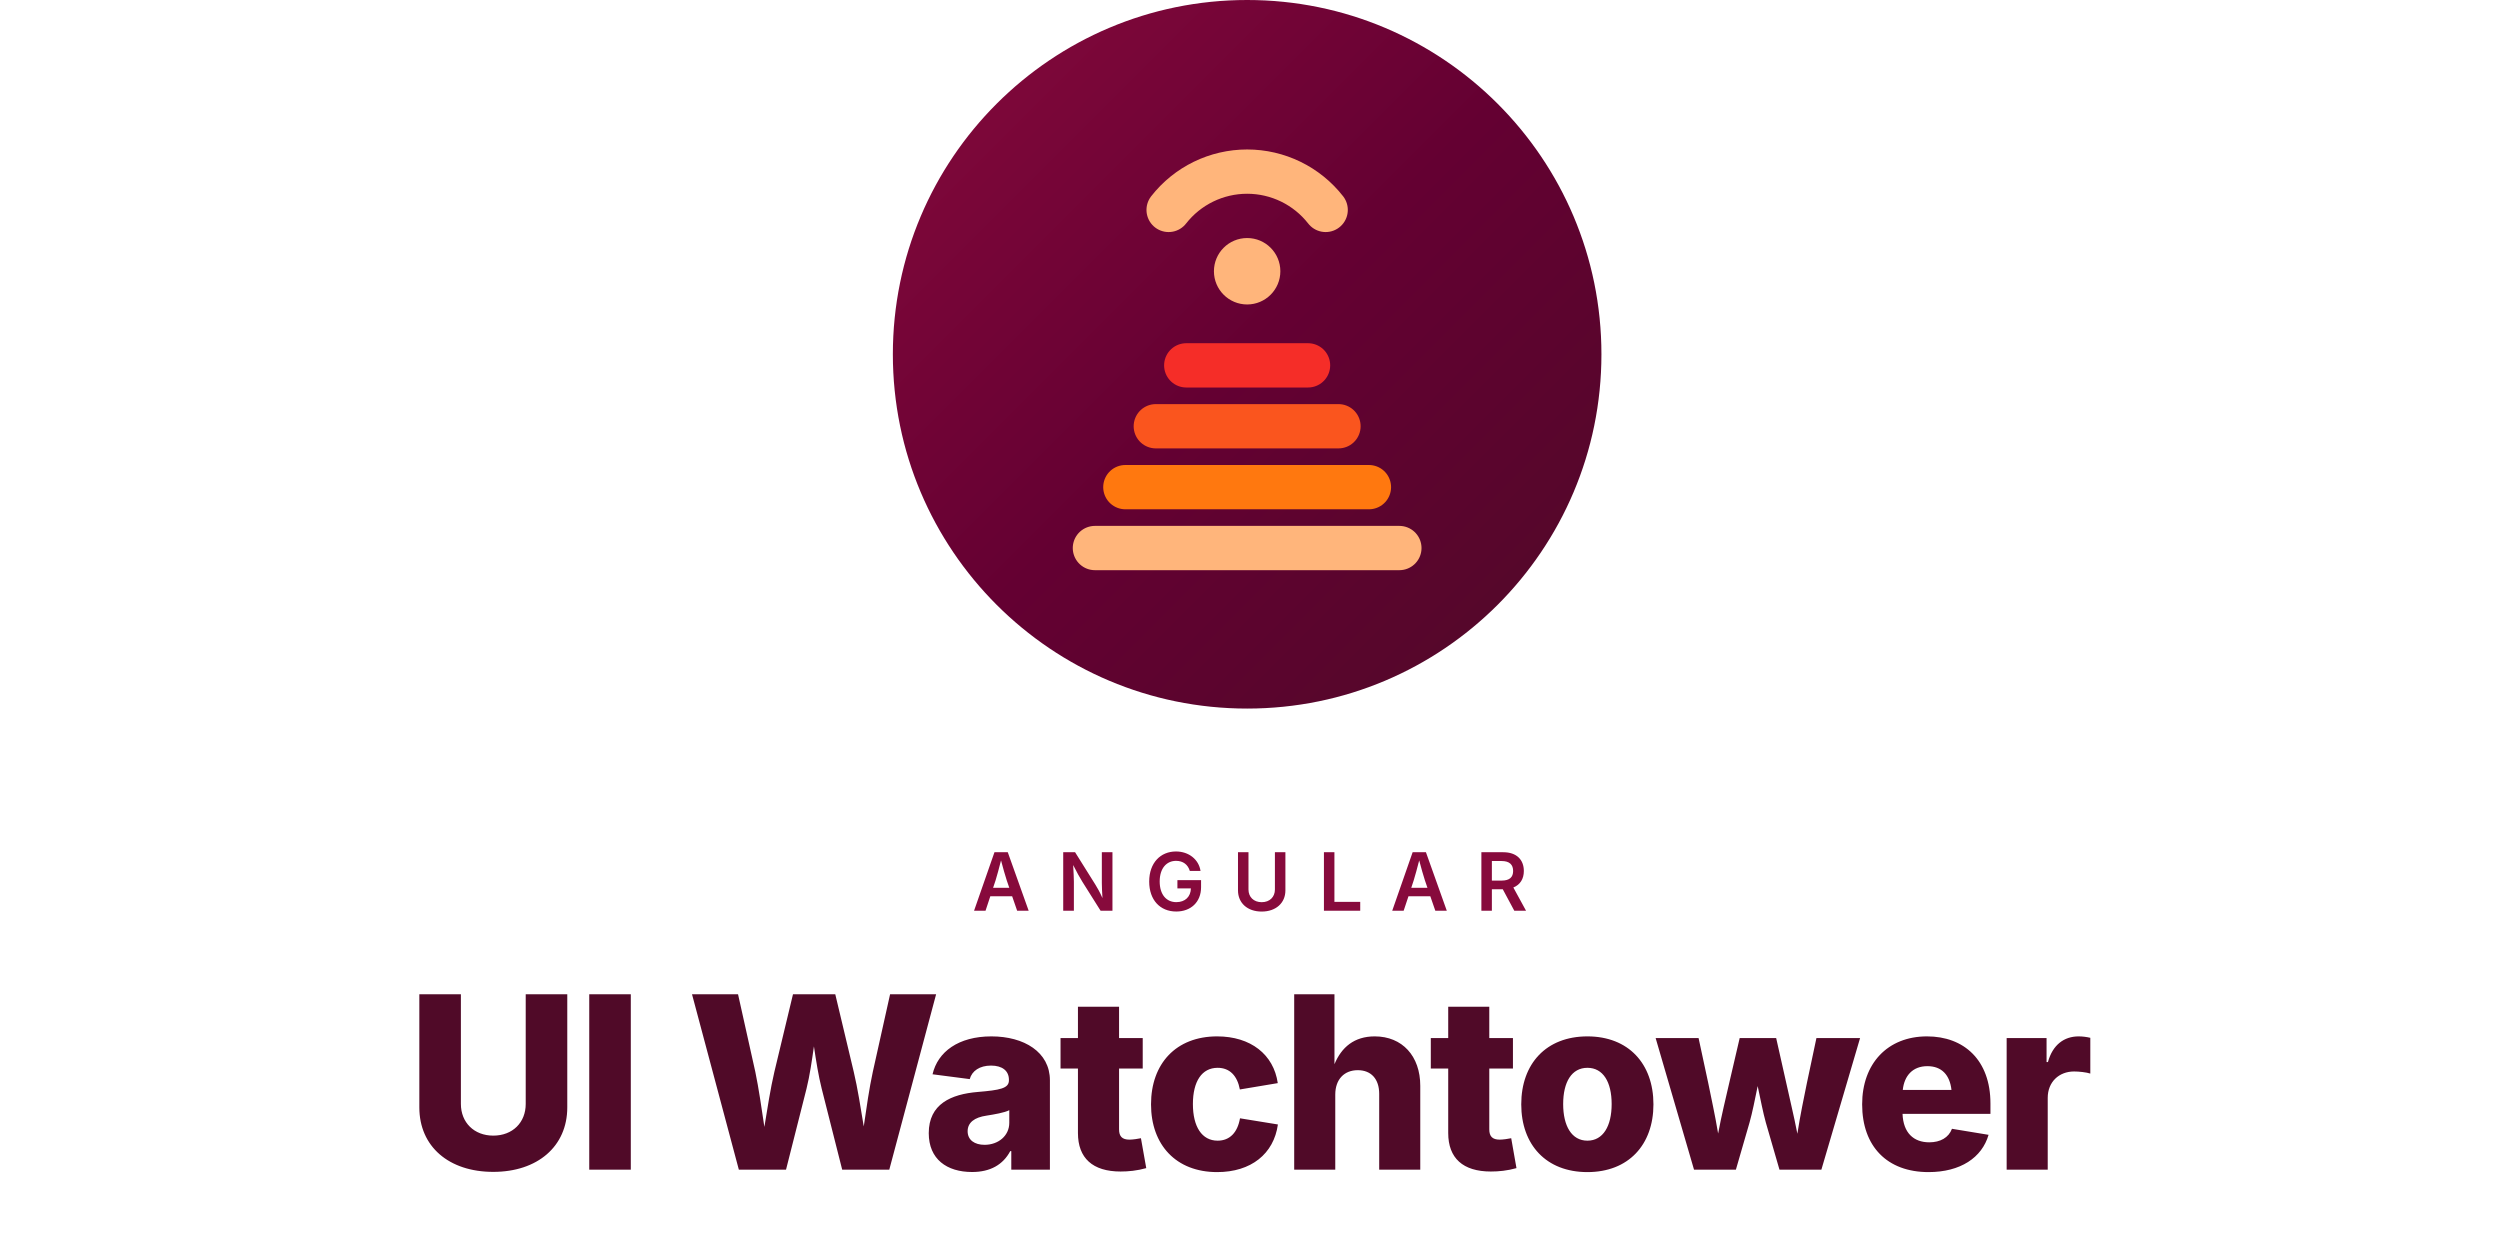
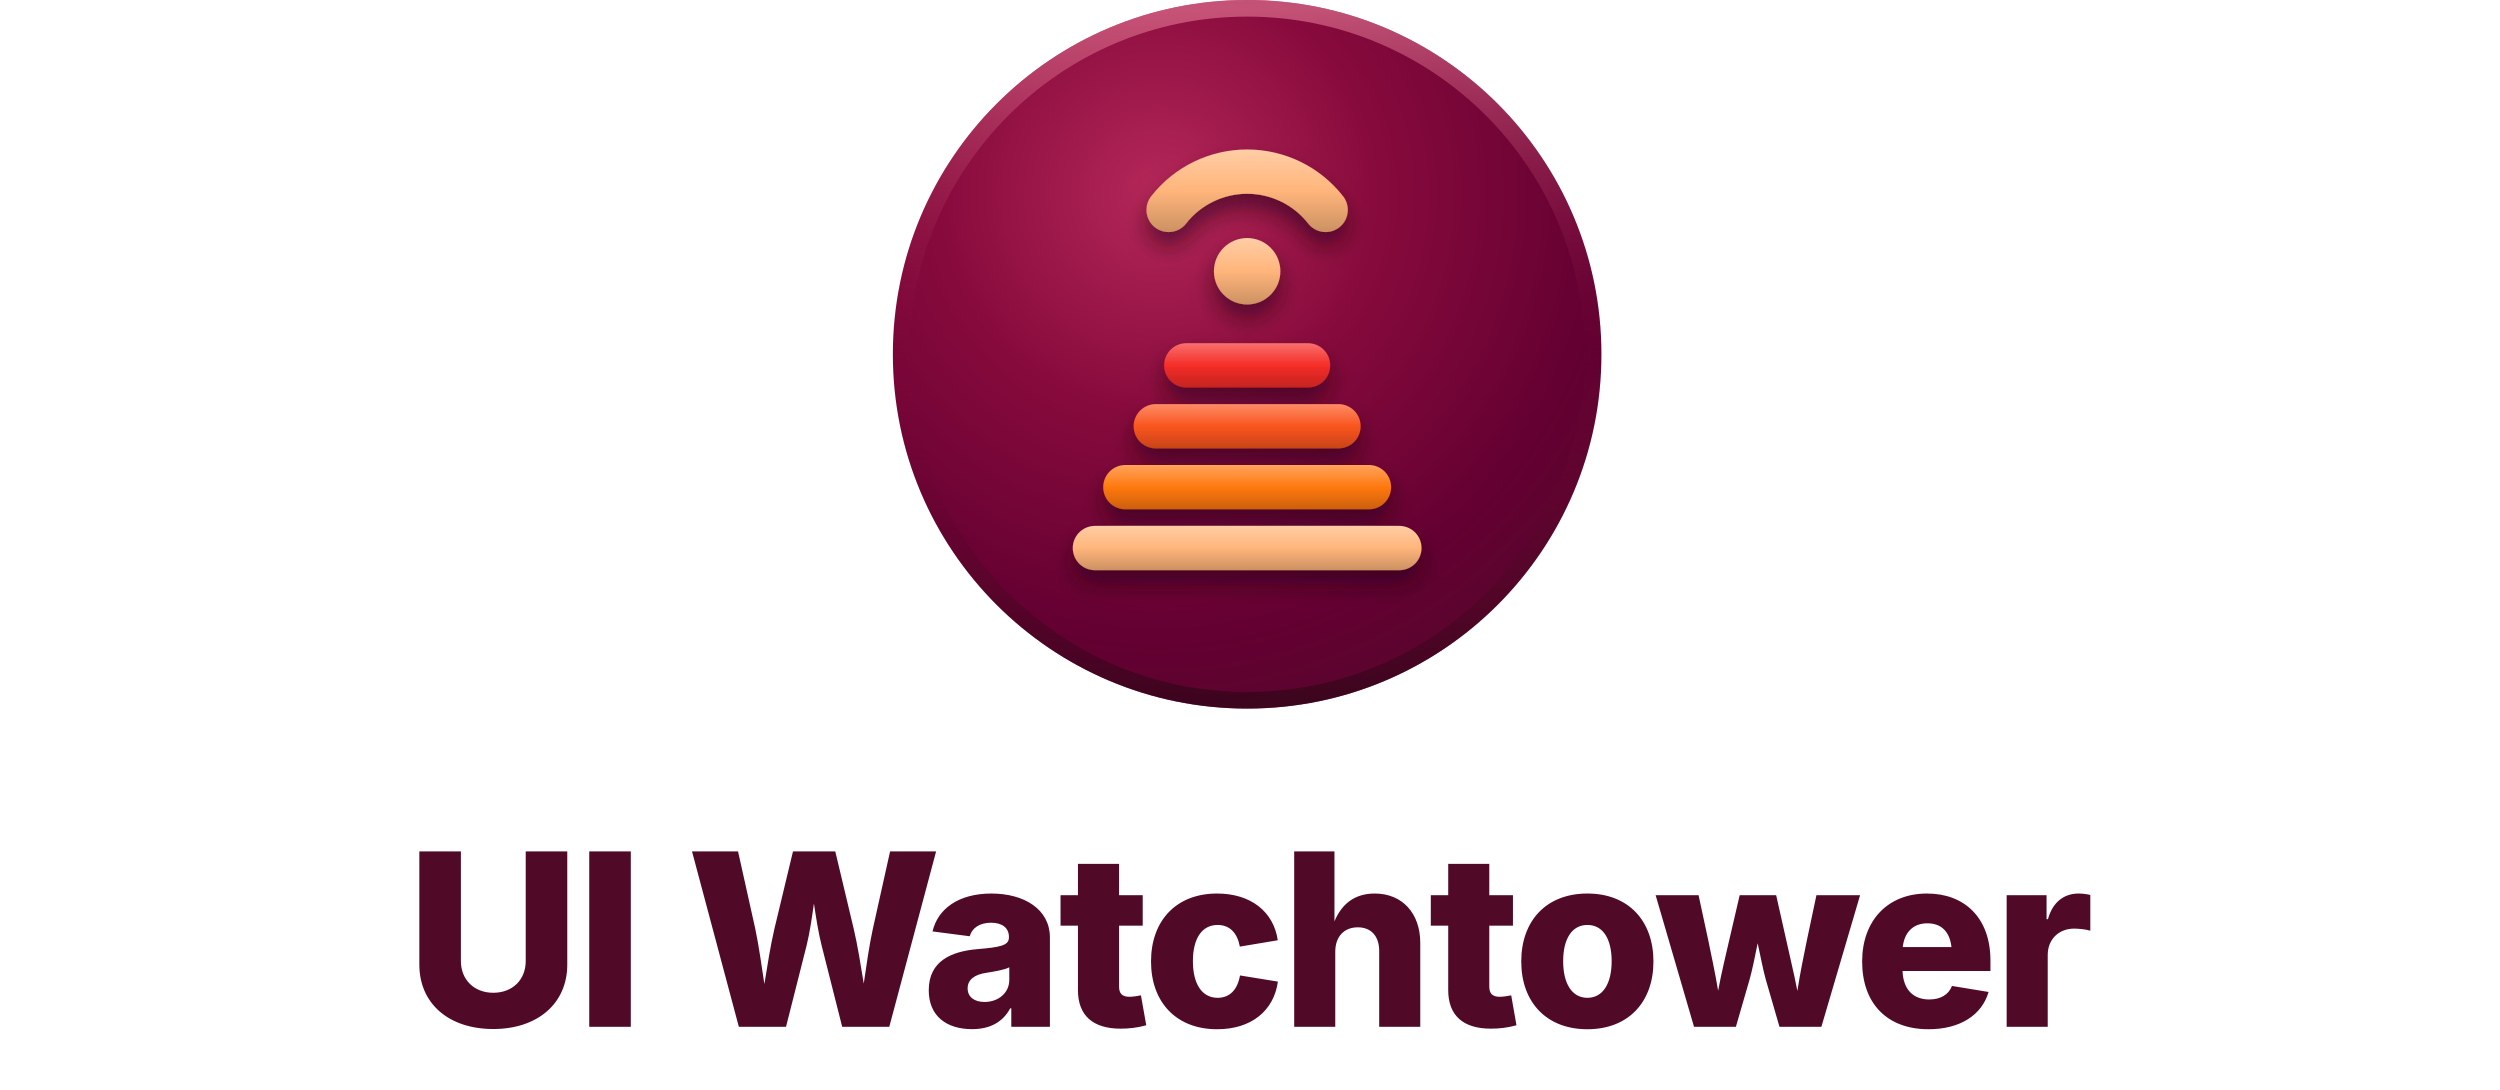
- <svg xmlns="http://www.w3.org/2000/svg" viewBox="0 0 560 276" width="560" height="276" role="img" aria-label="Angular UI Watchtower">
+ <svg xmlns="http://www.w3.org/2000/svg" viewBox="0 0 560 244" width="560" height="244" role="img" aria-label="UI Watchtower">
  <g transform="translate(200 0) scale(0.62)">
    <defs>
-       <linearGradient id="disc" gradientUnits="userSpaceOnUse" x1="0" y1="0" x2="256" y2="256">
-         <stop offset="0" stop-color="#870a3c" />
-         <stop offset="0.5" stop-color="#640032" />
+       <radialGradient id="md" gradientUnits="userSpaceOnUse" cx="96" cy="70" r="230">
+         <stop offset="0" stop-color="#b52759" />
+         <stop offset="0.35" stop-color="#870a3c" />
+         <stop offset="0.7" stop-color="#640032" />
        <stop offset="1" stop-color="#500a28" />
+       </radialGradient>
+       <linearGradient id="mrim" x1="0" y1="0" x2="0" y2="1">
+         <stop offset="0" stop-color="#f48ca4" stop-opacity=".55" />
+         <stop offset=".5" stop-color="#870a3c" stop-opacity="0" />
+         <stop offset="1" stop-color="#280514" stop-opacity=".6" />
      </linearGradient>
+       <linearGradient id="mg0" gradientUnits="userSpaceOnUse" x1="0" y1="86" x2="0" y2="110">
+         <stop offset="0" stop-color="#ffcda5" />
+         <stop offset="0.5" stop-color="#ffb57b" />
+         <stop offset="1" stop-color="#cc9162" />
+       </linearGradient>
+       <linearGradient id="mg1" gradientUnits="userSpaceOnUse" x1="0" y1="54" x2="0" y2="83.84">
+         <stop offset="0" stop-color="#ffcda5" />
+         <stop offset="0.5" stop-color="#ffb57b" />
+         <stop offset="1" stop-color="#cc9162" />
+       </linearGradient>
+       <linearGradient id="mg2" gradientUnits="userSpaceOnUse" x1="0" y1="124" x2="0" y2="140">
+         <stop offset="0" stop-color="#f8706d" />
+         <stop offset="0.5" stop-color="#f52d28" />
+         <stop offset="1" stop-color="#c42420" />
+       </linearGradient>
+       <linearGradient id="mg3" gradientUnits="userSpaceOnUse" x1="0" y1="146" x2="0" y2="162">
+         <stop offset="0" stop-color="#fc8b66" />
+         <stop offset="0.5" stop-color="#fa551e" />
+         <stop offset="1" stop-color="#c84418" />
+       </linearGradient>
+       <linearGradient id="mg4" gradientUnits="userSpaceOnUse" x1="0" y1="168" x2="0" y2="184">
+         <stop offset="0" stop-color="#ffa35c" />
+         <stop offset="0.5" stop-color="#ff780f" />
+         <stop offset="1" stop-color="#cc600c" />
+       </linearGradient>
+       <linearGradient id="mg5" gradientUnits="userSpaceOnUse" x1="0" y1="190" x2="0" y2="206">
+         <stop offset="0" stop-color="#ffcda5" />
+         <stop offset="0.5" stop-color="#ffb57b" />
+         <stop offset="1" stop-color="#cc9162" />
+       </linearGradient>
+       <filter id="mds" x="-25%" y="-25%" width="150%" height="170%">
+         <feDropShadow dx="0" dy="5" stdDeviation="4" flood-color="#200410" flood-opacity="0.55" />
+       </filter>
    </defs>
-     <circle cx="128" cy="128" r="128" fill="url(#disc)" />
-     <circle fill="#ffb57b" cx="128" cy="98" r="12" />
-     <path fill="none" stroke="#ffb57b" stroke-width="16" stroke-linecap="round" d="M99.63 75.84A36 36 0 0 1 156.37 75.84" />
-     <path stroke="#f52d28" fill="none" stroke-width="16" stroke-linecap="round" d="M106 132H150" />
-     <path stroke="#fa551e" fill="none" stroke-width="16" stroke-linecap="round" d="M95 154H161" />
-     <path stroke="#ff780f" fill="none" stroke-width="16" stroke-linecap="round" d="M84 176H172" />
-     <path stroke="#ffb57b" fill="none" stroke-width="16" stroke-linecap="round" d="M73 198H183" />
+     <circle cx="128" cy="128" r="128" fill="url(#md)" />
+     <circle cx="128" cy="128" r="125" fill="none" stroke="url(#mrim)" stroke-width="6" />
+     <g filter="url(#mds)">
+       <circle cx="128" cy="98" r="12" fill="url(#mg0)" />
+       <path fill="none" stroke="url(#mg1)" stroke-width="16" stroke-linecap="round" d="M99.63 75.84A36 36 0 0 1 156.37 75.84" />
+       <path fill="none" stroke="url(#mg2)" stroke-width="16" stroke-linecap="round" d="M106 132H150" />
+       <path fill="none" stroke="url(#mg3)" stroke-width="16" stroke-linecap="round" d="M95 154H161" />
+       <path fill="none" stroke="url(#mg4)" stroke-width="16" stroke-linecap="round" d="M84 176H172" />
+       <path fill="none" stroke="url(#mg5)" stroke-width="16" stroke-linecap="round" d="M73 198H183" />
+     </g>
  </g>
-   <path fill="#870a3c" transform="translate(217.75 204)" d="M0.44 0H3.01L4.08 -3.24H8.97L10.09 0H12.67L7.99 -13.1H5.01ZM4.7 -5.13 5.26 -6.8C5.62 -7.97 6.01 -9.44 6.48 -11.27C6.96 -9.46 7.37 -8.01 7.76 -6.8L8.33 -5.13ZM20.41 0H22.8V-6.5C22.8 -7.23 22.73 -8.61 22.64 -10.23C23.52 -8.53 24.01 -7.59 24.69 -6.5L28.78 0H31.44V-13.1H29.06V-6.22C29.06 -5.42 29.12 -4.1 29.2 -2.83C28.63 -4.14 28.06 -5.13 27.59 -5.88L23.07 -13.1H20.41ZM45.73 0.18C48.97 0.18 51.29 -1.91 51.29 -5.27V-6.85H45.99V-5H49.01C48.97 -3.12 47.71 -1.92 45.74 -1.92C43.54 -1.92 42.02 -3.59 42.02 -6.55C42.02 -9.52 43.57 -11.17 45.69 -11.17C47.28 -11.17 48.35 -10.31 48.77 -8.91H51.17C50.77 -11.49 48.54 -13.27 45.66 -13.27C42.23 -13.27 39.67 -10.75 39.67 -6.53C39.67 -2.39 42.12 0.18 45.73 0.18ZM64.87 0.19C68.06 0.19 70.18 -1.74 70.18 -4.54V-13.1H67.83V-4.74C67.83 -3.09 66.68 -1.91 64.87 -1.91C63.06 -1.91 61.91 -3.09 61.91 -4.74V-13.1H59.56V-4.54C59.56 -1.74 61.66 0.19 64.87 0.19ZM78.81 0H86.94V-1.98H81.16V-13.1H78.81ZM94.11 0H96.67L97.75 -3.24H102.64L103.76 0H106.33L101.66 -13.1H98.68ZM98.37 -5.13 98.92 -6.8C99.28 -7.97 99.68 -9.44 100.15 -11.27C100.63 -9.46 101.04 -8.01 101.43 -6.8L102 -5.13ZM114.08 0H116.43V-4.81H118.87L121.45 0H124.08L121.24 -5.2C122.78 -5.82 123.59 -7.13 123.59 -8.9C123.59 -11.4 121.99 -13.1 118.98 -13.1H114.08ZM116.43 -6.75V-11.13H118.62C120.4 -11.13 121.19 -10.3 121.19 -8.9C121.19 -7.51 120.4 -6.75 118.63 -6.75Z" />
-   <path fill="#500a28" transform="translate(90.87 262)" d="M19.62 0.5C29.5 0.5 36.2 -5.17 36.2 -13.95V-39.29H26.89V-14.71C26.89 -10.57 23.97 -7.62 19.62 -7.62C15.32 -7.62 12.37 -10.57 12.37 -14.71V-39.29H3.06V-13.95C3.06 -5.17 9.68 0.5 19.62 0.5ZM50.43 -39.29H41.12V0H50.43ZM74.63 0H85.2L89.79 -18.14C90.53 -21.12 90.98 -24.34 91.45 -27.61C91.95 -24.28 92.46 -21.04 93.19 -18.14L97.78 0H108.33L118.82 -39.29H108.51L104.64 -21.91C103.85 -18.27 103.21 -13.84 102.61 -9.68C101.92 -13.84 101.24 -18.27 100.37 -21.91L96.23 -39.29H86.76L82.59 -21.91C81.72 -18.22 81.04 -13.76 80.35 -9.57C79.72 -13.76 79.09 -18.22 78.32 -21.91L74.45 -39.29H64.14ZM126.88 0.53C130.96 0.53 133.81 -1.11 135.42 -4.14H135.66V0H144.31V-20.01C144.31 -26.34 138.53 -29.85 131.2 -29.85C123.82 -29.85 119.18 -26.39 118.02 -21.36L126.35 -20.28C126.85 -22.12 128.57 -23.31 131.12 -23.31C133.63 -23.31 135.13 -22.15 135.13 -20.12V-20.01C135.13 -18.19 133.13 -17.82 128.14 -17.4C122.18 -16.9 117.17 -14.71 117.17 -8.17C117.17 -2.35 121.21 0.53 126.88 0.53ZM129.67 -5.56C127.46 -5.56 125.88 -6.62 125.88 -8.6C125.88 -10.55 127.41 -11.71 130.12 -12.1C131.83 -12.37 134.16 -12.76 135.21 -13.32V-10.49C135.21 -7.59 132.76 -5.56 129.67 -5.56ZM165.1 -29.48H159.8V-36.49H150.59V-29.48H146.69V-22.65H150.59V-8.2C150.59 -2.58 153.89 0.42 160.14 0.42C161.88 0.42 163.83 0.24 165.89 -0.34L164.7 -7.04C164.2 -6.91 162.78 -6.72 162.14 -6.72C160.48 -6.72 159.8 -7.46 159.8 -9.02V-22.65H165.1ZM181.77 0.55C189.37 0.55 194.46 -3.53 195.38 -10.12L186.89 -11.5C186.34 -8.31 184.59 -6.49 181.88 -6.49C178.35 -6.49 176.34 -9.62 176.34 -14.69C176.34 -19.78 178.35 -22.81 181.88 -22.81C184.59 -22.81 186.28 -21.04 186.86 -17.96L195.35 -19.38C194.43 -25.79 189.29 -29.85 181.77 -29.85C172.55 -29.85 166.96 -23.73 166.96 -14.63C166.96 -5.56 172.55 0.55 181.77 0.55ZM208.23 -16.82C208.23 -20.25 210.26 -22.28 213.27 -22.28C216.27 -22.28 218.07 -20.3 218.07 -16.98V0H227.27V-18.77C227.27 -25.44 223.24 -29.85 217.07 -29.85C212.48 -29.85 209.63 -27.42 208.05 -23.62V-39.29H199.03V0H208.23ZM248.03 -29.48H242.73V-36.49H233.53V-29.48H229.63V-22.65H233.53V-8.2C233.53 -2.58 236.83 0.42 243.08 0.42C244.82 0.42 246.77 0.24 248.82 -0.34L247.64 -7.04C247.14 -6.91 245.71 -6.72 245.08 -6.72C243.42 -6.72 242.73 -7.46 242.73 -9.02V-22.65H248.03ZM264.71 0.55C273.91 0.55 279.5 -5.56 279.5 -14.63C279.5 -23.73 273.91 -29.85 264.71 -29.85C255.48 -29.85 249.89 -23.73 249.89 -14.63C249.89 -5.56 255.48 0.55 264.71 0.55ZM264.71 -6.49C261.18 -6.49 259.28 -9.78 259.28 -14.69C259.28 -19.62 261.18 -22.81 264.71 -22.81C268.24 -22.81 270.14 -19.62 270.14 -14.69C270.14 -9.78 268.24 -6.49 264.71 -6.49ZM288.59 0H297.97L301.03 -10.57C301.64 -12.71 302.27 -15.87 302.85 -18.72C303.46 -15.87 304.06 -12.74 304.67 -10.57L307.73 0H317.12L325.79 -29.48H316.01L313.87 -19.38C313.19 -16 312.4 -12.31 311.74 -8.04C310.92 -12.31 309.97 -16.03 309.26 -19.38L306.99 -29.48H298.82L296.47 -19.38C295.71 -16.03 294.78 -12.31 293.99 -8.09C293.28 -12.37 292.44 -16.06 291.78 -19.38L289.61 -29.48H279.99ZM341.12 0.55C348.27 0.55 353.09 -2.69 354.57 -7.8L346.37 -9.15C345.63 -7.17 343.76 -6.12 341.28 -6.12C337.8 -6.12 335.45 -8.23 335.3 -12.5H354.99V-14.82C354.99 -24.55 349.06 -29.85 340.78 -29.85C331.92 -29.85 326.25 -23.73 326.25 -14.63C326.25 -5.19 331.87 0.55 341.12 0.55ZM335.35 -17.85C335.69 -21.09 337.62 -23.18 340.86 -23.18C344.08 -23.18 345.89 -21.2 346.26 -17.85ZM358.62 0H367.82V-16.08C367.82 -19.62 370.32 -21.99 373.73 -21.99C374.83 -21.99 376.49 -21.81 377.36 -21.52V-29.53C376.6 -29.72 375.62 -29.85 374.75 -29.85C371.51 -29.85 368.93 -27.98 367.87 -24.1H367.56V-29.48H358.62Z" />
+   <path fill="#500a28" transform="translate(90.87 230)" d="M19.62 0.5C29.5 0.5 36.2 -5.17 36.2 -13.95V-39.29H26.89V-14.71C26.89 -10.57 23.97 -7.62 19.62 -7.62C15.32 -7.62 12.37 -10.57 12.37 -14.71V-39.29H3.06V-13.95C3.06 -5.17 9.68 0.5 19.62 0.5ZM50.43 -39.29H41.12V0H50.43ZM74.63 0H85.2L89.79 -18.14C90.53 -21.12 90.98 -24.34 91.45 -27.61C91.95 -24.28 92.46 -21.04 93.19 -18.14L97.78 0H108.33L118.82 -39.29H108.51L104.64 -21.91C103.85 -18.27 103.21 -13.84 102.61 -9.68C101.92 -13.84 101.24 -18.27 100.37 -21.91L96.23 -39.29H86.76L82.59 -21.91C81.72 -18.22 81.04 -13.76 80.35 -9.57C79.72 -13.76 79.09 -18.22 78.32 -21.91L74.45 -39.29H64.14ZM126.88 0.53C130.96 0.53 133.81 -1.11 135.42 -4.14H135.66V0H144.31V-20.01C144.31 -26.34 138.53 -29.85 131.2 -29.85C123.82 -29.85 119.18 -26.39 118.02 -21.36L126.35 -20.28C126.85 -22.12 128.57 -23.31 131.12 -23.31C133.63 -23.31 135.13 -22.15 135.13 -20.12V-20.01C135.13 -18.19 133.13 -17.82 128.14 -17.4C122.18 -16.9 117.17 -14.71 117.17 -8.17C117.17 -2.35 121.21 0.53 126.88 0.53ZM129.67 -5.56C127.46 -5.56 125.88 -6.62 125.88 -8.6C125.88 -10.55 127.41 -11.71 130.12 -12.1C131.83 -12.37 134.16 -12.76 135.21 -13.32V-10.49C135.21 -7.59 132.76 -5.56 129.67 -5.56ZM165.1 -29.48H159.8V-36.49H150.59V-29.48H146.69V-22.65H150.59V-8.2C150.59 -2.58 153.89 0.42 160.14 0.42C161.88 0.42 163.83 0.24 165.89 -0.34L164.7 -7.04C164.2 -6.91 162.78 -6.72 162.14 -6.72C160.48 -6.72 159.8 -7.46 159.8 -9.02V-22.65H165.1ZM181.77 0.55C189.37 0.55 194.46 -3.53 195.38 -10.12L186.89 -11.5C186.34 -8.31 184.59 -6.49 181.88 -6.49C178.35 -6.49 176.34 -9.62 176.34 -14.69C176.34 -19.78 178.35 -22.81 181.88 -22.81C184.59 -22.81 186.28 -21.04 186.86 -17.96L195.35 -19.38C194.43 -25.79 189.29 -29.85 181.77 -29.85C172.55 -29.85 166.96 -23.73 166.96 -14.63C166.96 -5.56 172.55 0.55 181.77 0.55ZM208.23 -16.82C208.23 -20.25 210.26 -22.28 213.27 -22.28C216.27 -22.28 218.07 -20.3 218.07 -16.98V0H227.27V-18.77C227.27 -25.44 223.24 -29.85 217.07 -29.85C212.48 -29.85 209.63 -27.42 208.05 -23.62V-39.29H199.03V0H208.23ZM248.03 -29.48H242.73V-36.49H233.53V-29.48H229.63V-22.65H233.53V-8.2C233.53 -2.58 236.83 0.42 243.08 0.42C244.82 0.42 246.77 0.24 248.82 -0.34L247.64 -7.04C247.14 -6.91 245.71 -6.72 245.08 -6.72C243.42 -6.72 242.73 -7.46 242.73 -9.02V-22.65H248.03ZM264.71 0.55C273.91 0.55 279.5 -5.56 279.5 -14.63C279.5 -23.73 273.91 -29.85 264.71 -29.85C255.48 -29.85 249.89 -23.73 249.89 -14.63C249.89 -5.56 255.48 0.55 264.71 0.55ZM264.71 -6.49C261.18 -6.49 259.28 -9.78 259.28 -14.69C259.28 -19.62 261.18 -22.81 264.71 -22.81C268.24 -22.81 270.14 -19.62 270.14 -14.69C270.14 -9.78 268.24 -6.49 264.71 -6.49ZM288.59 0H297.97L301.03 -10.57C301.64 -12.71 302.27 -15.87 302.85 -18.72C303.46 -15.87 304.06 -12.74 304.67 -10.57L307.73 0H317.12L325.79 -29.48H316.01L313.87 -19.38C313.19 -16 312.4 -12.31 311.74 -8.04C310.92 -12.31 309.97 -16.03 309.26 -19.38L306.99 -29.48H298.82L296.47 -19.38C295.71 -16.03 294.78 -12.31 293.99 -8.09C293.28 -12.37 292.44 -16.06 291.78 -19.38L289.61 -29.48H279.99ZM341.12 0.55C348.27 0.55 353.09 -2.69 354.57 -7.8L346.37 -9.15C345.63 -7.17 343.76 -6.12 341.28 -6.12C337.8 -6.12 335.45 -8.23 335.3 -12.5H354.99V-14.82C354.99 -24.55 349.06 -29.85 340.78 -29.85C331.92 -29.85 326.25 -23.73 326.25 -14.63C326.25 -5.19 331.87 0.55 341.12 0.55ZM335.35 -17.85C335.69 -21.09 337.62 -23.18 340.86 -23.18C344.08 -23.18 345.89 -21.2 346.26 -17.85ZM358.62 0H367.82V-16.08C367.82 -19.62 370.32 -21.99 373.73 -21.99C374.83 -21.99 376.49 -21.81 377.36 -21.52V-29.53C376.6 -29.72 375.62 -29.85 374.75 -29.85C371.51 -29.85 368.93 -27.98 367.87 -24.1H367.56V-29.48H358.62Z" />
</svg>
